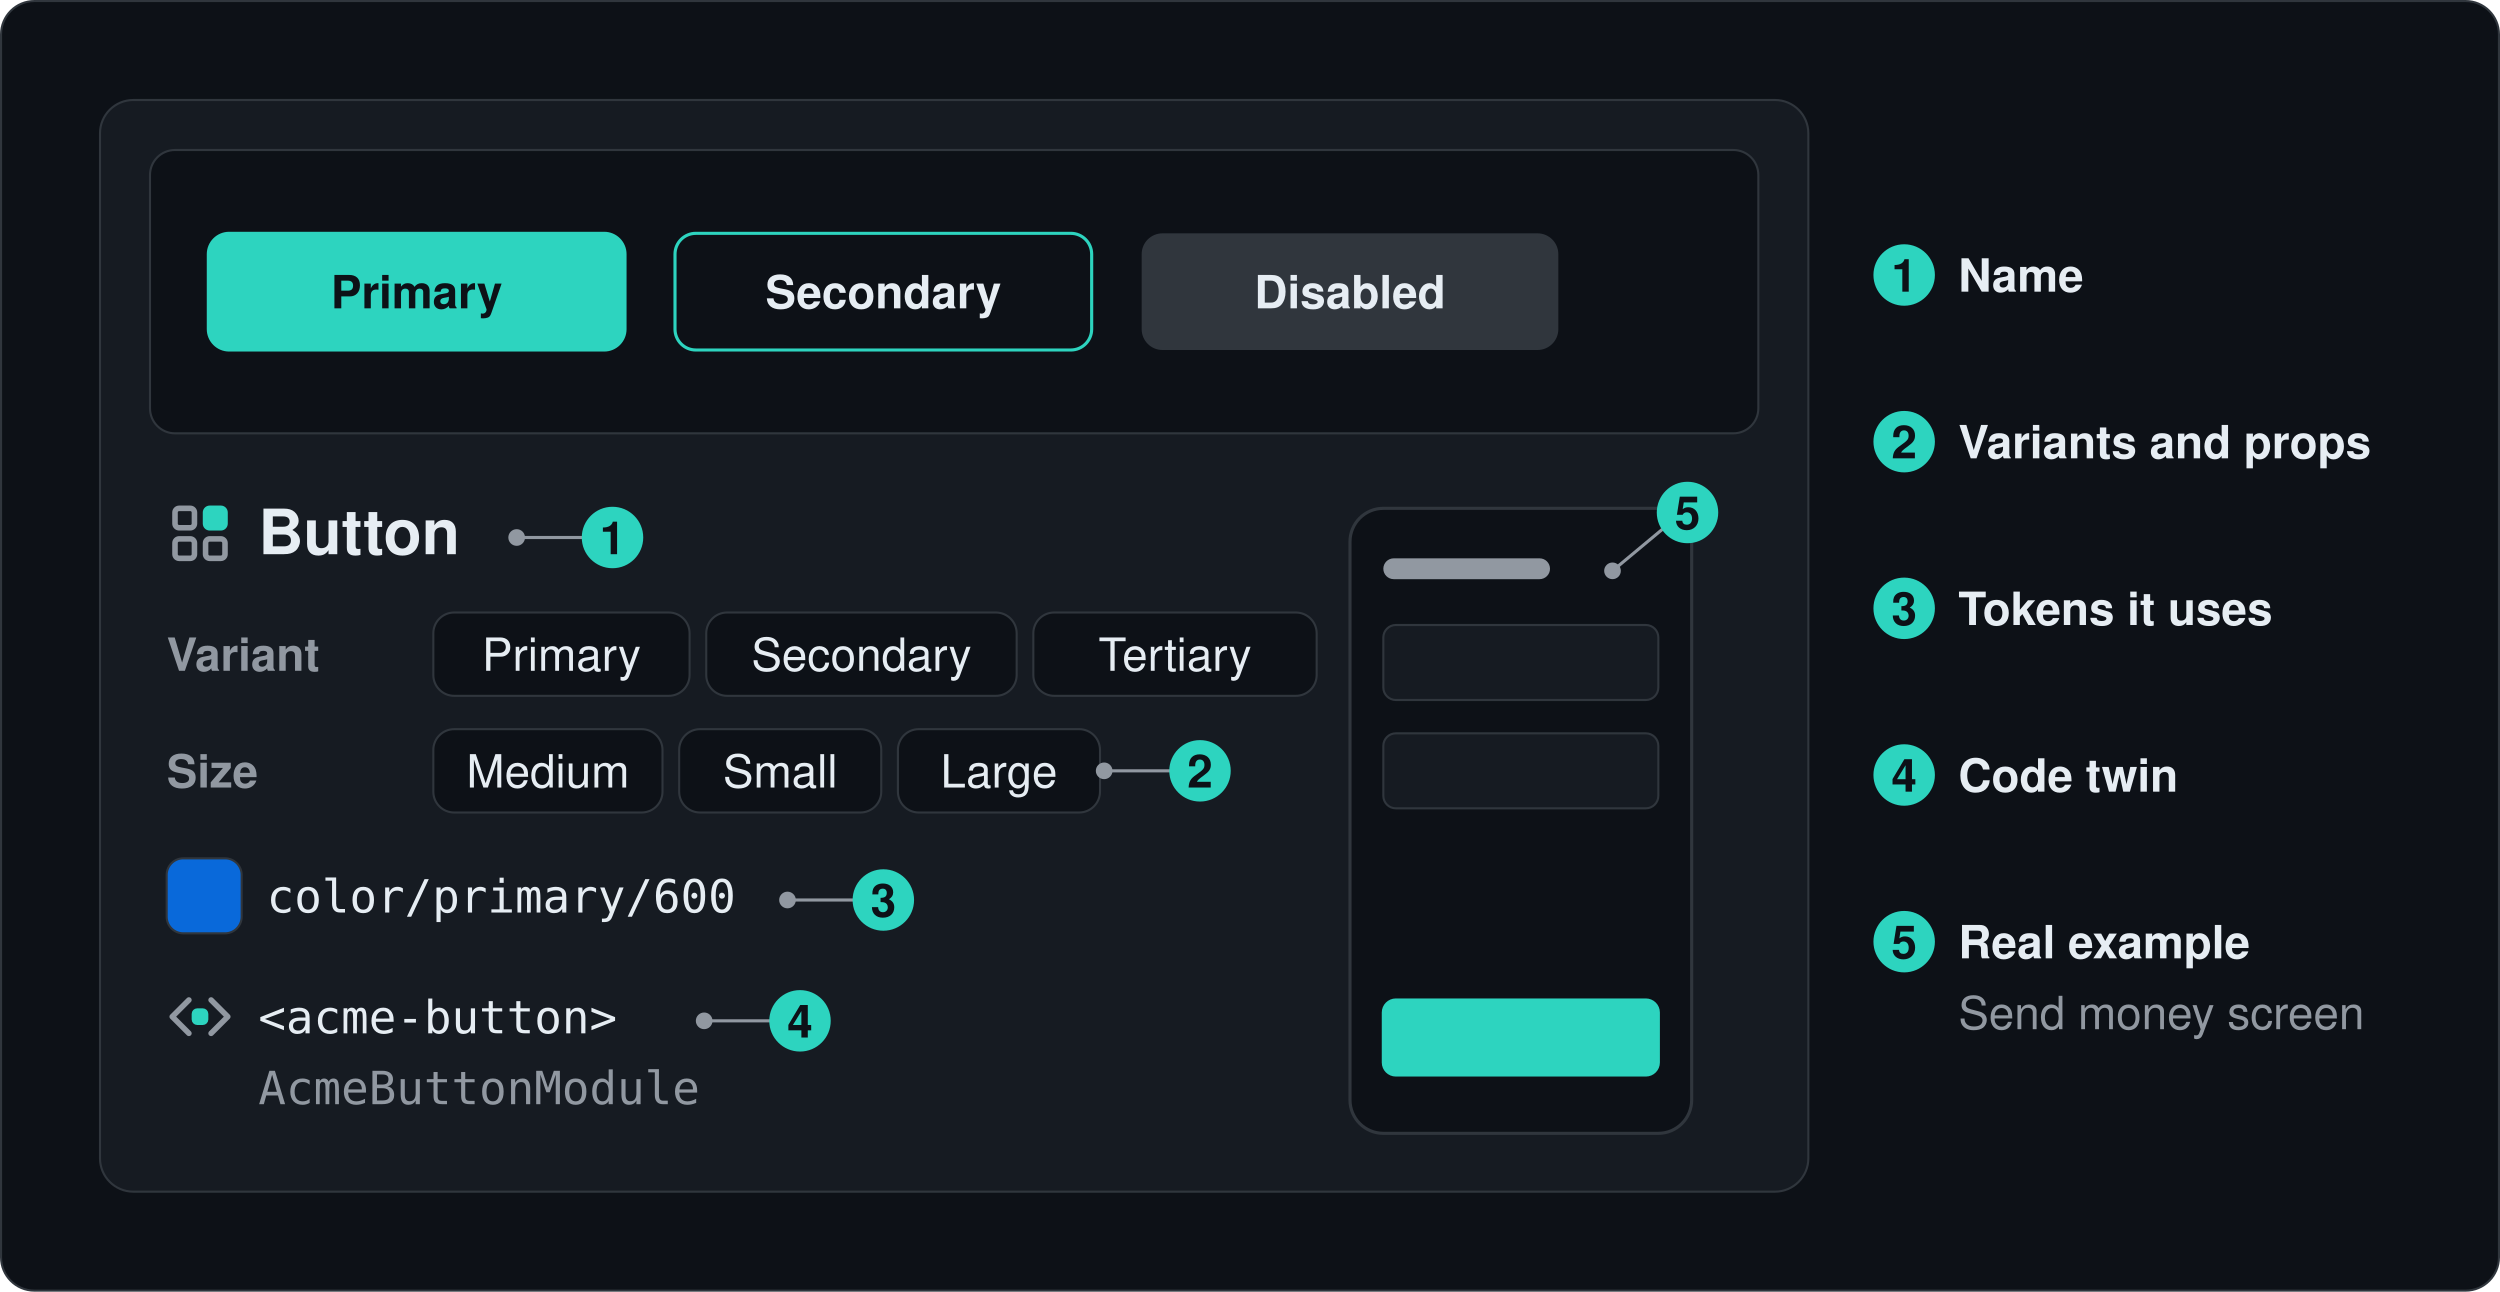
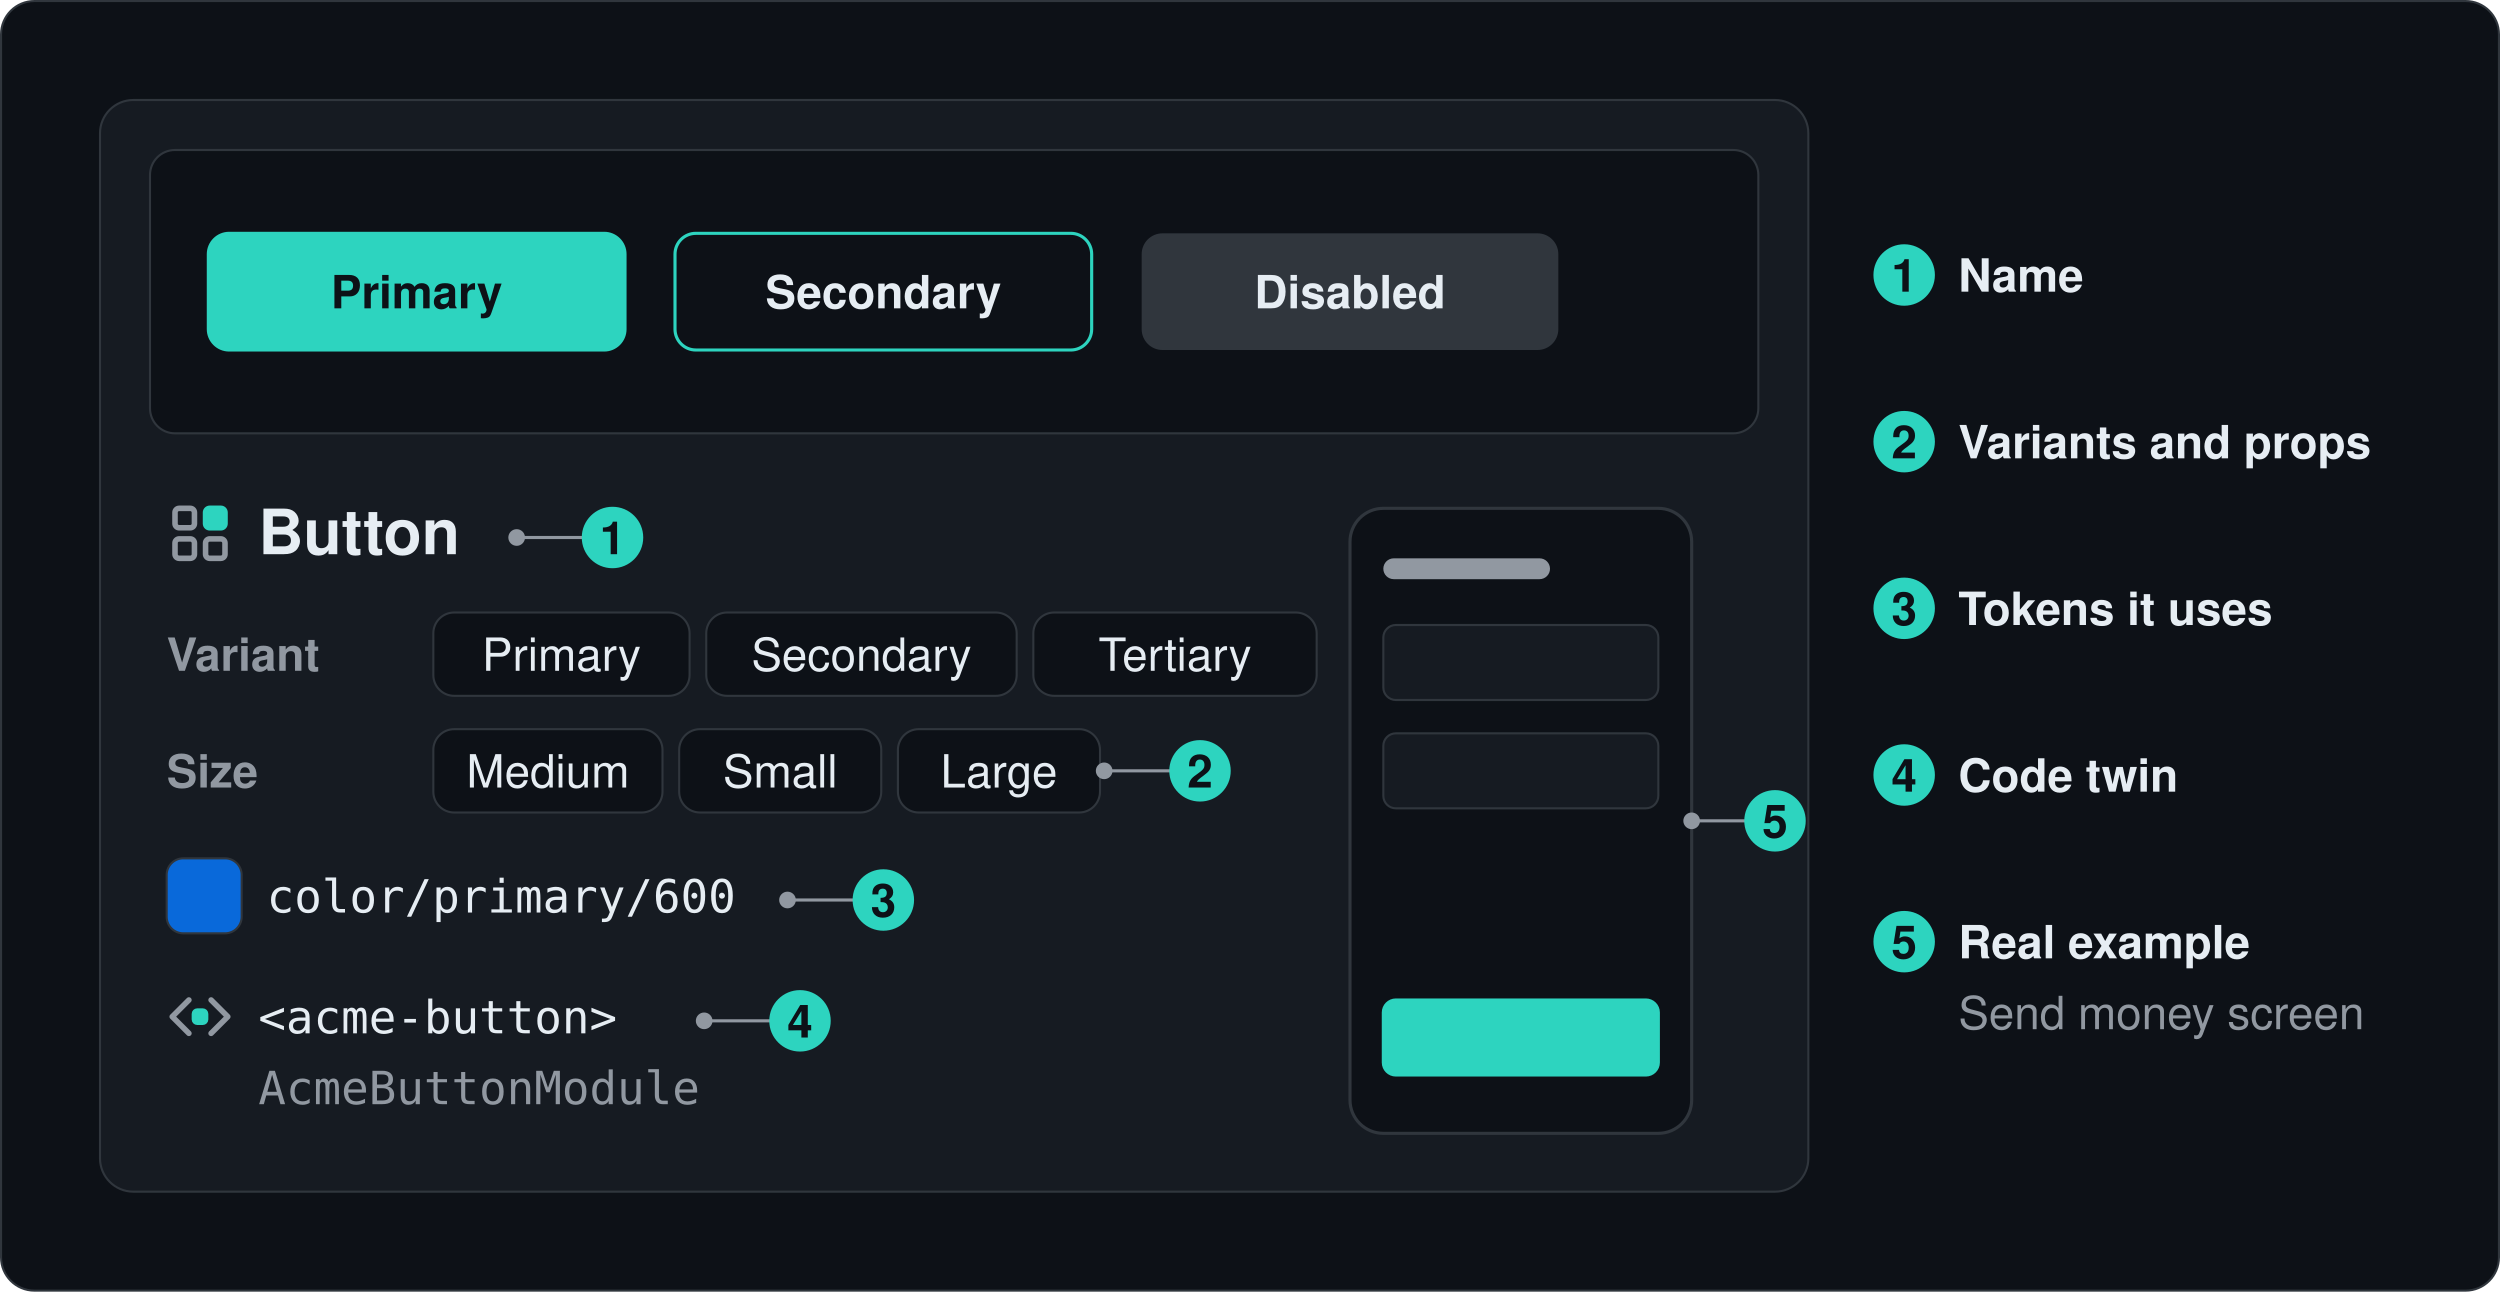
<svg xmlns="http://www.w3.org/2000/svg" width="1200" height="620" viewBox="0 0 1200 620" role="img" aria-labelledby="t d">
  <rect x="0.5" y="0.5" width="1199" height="619" rx="16" fill="#0D1117" stroke="#30363D" stroke-width="1" />
  <rect x="48" y="48" width="820" height="524" rx="16" fill="#161B22" stroke="#30363D" stroke-width="1" />
  <rect x="72" y="72" width="772" height="136" rx="12" fill="#0D1117" stroke="#30363D" stroke-width="1" />
  <rect x="100" y="112" width="200" height="56" rx="10" fill="#2DD4BF" stroke="#2DD4BF" stroke-width="1.5" />
  <text x="200" y="148" font-family="-apple-system,'Segoe UI',Helvetica,Arial,sans-serif" font-size="22" font-weight="700" fill="#0D1117" text-anchor="middle">Primary</text>
  <rect x="324" y="112" width="200" height="56" rx="10" fill="#0D1117" stroke="#2DD4BF" stroke-width="1.5" />
  <text x="424" y="148" font-family="-apple-system,'Segoe UI',Helvetica,Arial,sans-serif" font-size="22" font-weight="700" fill="#E6EDF3" text-anchor="middle">Secondary</text>
  <rect x="548" y="112" width="200" height="56" rx="10" fill="#30363D" />
  <text x="648" y="148" font-family="-apple-system,'Segoe UI',Helvetica,Arial,sans-serif" font-size="22" font-weight="700" fill="#E6EDF3" text-anchor="middle">Disabled</text>
  <g transform="translate(80 240) scale(1.333333)" fill="none" stroke="#9198A1" stroke-width="2" stroke-linecap="round" stroke-linejoin="round">
    <rect x="3" y="3" width="7" height="7" rx="1.5" />
    <rect x="14" y="3" width="7" height="7" rx="1.5" fill="#2DD4BF" stroke="#2DD4BF" />
    <rect x="3" y="14" width="7" height="7" rx="1.5" />
    <rect x="14" y="14" width="7" height="7" rx="1.5" />
  </g>
  <text x="124" y="266" font-family="-apple-system,'Segoe UI',Helvetica,Arial,sans-serif" font-size="30" font-weight="700" fill="#E6EDF3" text-anchor="start">Button</text>
  <text x="80" y="322" font-family="-apple-system,'Segoe UI',Helvetica,Arial,sans-serif" font-size="22" font-weight="600" fill="#9198A1" text-anchor="start">Variant</text>
  <rect x="208" y="294" width="123" height="40" rx="10" fill="#0D1117" stroke="#30363D" stroke-width="1" />
  <text x="269.5" y="322" font-family="-apple-system,'Segoe UI',Helvetica,Arial,sans-serif" font-size="22" font-weight="400" fill="#E6EDF3" text-anchor="middle">Primary</text>
  <rect x="339" y="294" width="149" height="40" rx="10" fill="#0D1117" stroke="#30363D" stroke-width="1" />
  <text x="413.5" y="322" font-family="-apple-system,'Segoe UI',Helvetica,Arial,sans-serif" font-size="22" font-weight="400" fill="#E6EDF3" text-anchor="middle">Secondary</text>
  <rect x="496" y="294" width="136" height="40" rx="10" fill="#0D1117" stroke="#30363D" stroke-width="1" />
  <text x="564.0" y="322" font-family="-apple-system,'Segoe UI',Helvetica,Arial,sans-serif" font-size="22" font-weight="400" fill="#E6EDF3" text-anchor="middle">Tertiary</text>
  <text x="80" y="378" font-family="-apple-system,'Segoe UI',Helvetica,Arial,sans-serif" font-size="22" font-weight="600" fill="#9198A1" text-anchor="start">Size</text>
  <rect x="208" y="350" width="110" height="40" rx="10" fill="#0D1117" stroke="#30363D" stroke-width="1" />
  <text x="263.0" y="378" font-family="-apple-system,'Segoe UI',Helvetica,Arial,sans-serif" font-size="22" font-weight="400" fill="#E6EDF3" text-anchor="middle">Medium</text>
  <rect x="326" y="350" width="97" height="40" rx="10" fill="#0D1117" stroke="#30363D" stroke-width="1" />
  <text x="374.5" y="378" font-family="-apple-system,'Segoe UI',Helvetica,Arial,sans-serif" font-size="22" font-weight="400" fill="#E6EDF3" text-anchor="middle">Small</text>
  <rect x="431" y="350" width="97" height="40" rx="10" fill="#0D1117" stroke="#30363D" stroke-width="1" />
  <text x="479.5" y="378" font-family="-apple-system,'Segoe UI',Helvetica,Arial,sans-serif" font-size="22" font-weight="400" fill="#E6EDF3" text-anchor="middle">Large</text>
  <rect x="80" y="412" width="36" height="36" rx="8" fill="#0969DA" stroke="#30363D" stroke-width="1" />
  <text x="128" y="438" font-family="ui-monospace,SFMono-Regular,Menlo,monospace" font-size="22" font-weight="400" fill="#E6EDF3" text-anchor="start">color/primary/600</text>
  <g transform="translate(80 472) scale(1.333333)" fill="none" stroke="#9198A1" stroke-width="2" stroke-linecap="round" stroke-linejoin="round">
    <polyline points="8 6 2 12 8 18" />
    <polyline points="16 6 22 12 16 18" />
    <rect x="10" y="10" width="4" height="4" rx="1" fill="#2DD4BF" stroke="#2DD4BF" />
  </g>
  <text x="124" y="496" font-family="ui-monospace,SFMono-Regular,Menlo,monospace" font-size="22" font-weight="400" fill="#E6EDF3" text-anchor="start">&lt;acme-button&gt;</text>
  <text x="124" y="530" font-family="ui-monospace,SFMono-Regular,Menlo,monospace" font-size="22" font-weight="400" fill="#9198A1" text-anchor="start">AcmeButtonModule</text>
  <rect x="648" y="244" width="164" height="300" rx="16" fill="#0D1117" stroke="#30363D" stroke-width="1.5" />
  <rect x="664" y="268" width="80" height="10" rx="5" fill="#9198A1" />
  <rect x="664" y="300" width="132" height="36" rx="6" fill="#161B22" stroke="#30363D" stroke-width="1" />
  <rect x="664" y="352" width="132" height="36" rx="6" fill="#161B22" stroke="#30363D" stroke-width="1" />
  <rect x="664" y="480" width="132" height="36" rx="6" fill="#2DD4BF" stroke="#2DD4BF" stroke-width="1.5" />
  <path d="M280 258 L248 258" stroke="#9198A1" stroke-width="1.5" fill="none" />
  <circle cx="248" cy="258" r="4" fill="#9198A1" />
  <g>
    <circle cx="294" cy="258" r="14" fill="#2DD4BF" stroke="#2DD4BF" stroke-width="1.5" />
    <text x="294" y="266" font-family="-apple-system,'Segoe UI',Helvetica,Arial,sans-serif" font-size="22" font-weight="700" fill="#0D1117" text-anchor="middle">1</text>
  </g>
  <path d="M562 370 L530 370" stroke="#9198A1" stroke-width="1.5" fill="none" />
  <circle cx="530" cy="370" r="4" fill="#9198A1" />
  <g>
    <circle cx="576" cy="370" r="14" fill="#2DD4BF" stroke="#2DD4BF" stroke-width="1.5" />
    <text x="576" y="378" font-family="-apple-system,'Segoe UI',Helvetica,Arial,sans-serif" font-size="22" font-weight="700" fill="#0D1117" text-anchor="middle">2</text>
  </g>
  <path d="M410 432 L378 432" stroke="#9198A1" stroke-width="1.5" fill="none" />
  <circle cx="378" cy="432" r="4" fill="#9198A1" />
  <g>
    <circle cx="424" cy="432" r="14" fill="#2DD4BF" stroke="#2DD4BF" stroke-width="1.5" />
    <text x="424" y="440" font-family="-apple-system,'Segoe UI',Helvetica,Arial,sans-serif" font-size="22" font-weight="700" fill="#0D1117" text-anchor="middle">3</text>
  </g>
  <path d="M370 490 L338 490" stroke="#9198A1" stroke-width="1.5" fill="none" />
  <circle cx="338" cy="490" r="4" fill="#9198A1" />
  <g>
    <circle cx="384" cy="490" r="14" fill="#2DD4BF" stroke="#2DD4BF" stroke-width="1.5" />
    <text x="384" y="498" font-family="-apple-system,'Segoe UI',Helvetica,Arial,sans-serif" font-size="22" font-weight="700" fill="#0D1117" text-anchor="middle">4</text>
  </g>
-   <path d="M798 254 L774 274" stroke="#9198A1" stroke-width="1.5" fill="none" />
-   <circle cx="774" cy="274" r="4" fill="#9198A1" />
+   <path d="M838 394 L812 394" stroke="#9198A1" stroke-width="1.5" fill="none" />
+   <circle cx="812" cy="394" r="4" fill="#9198A1" />
  <g>
-     <circle cx="810" cy="246" r="14" fill="#2DD4BF" stroke="#2DD4BF" stroke-width="1.5" />
-     <text x="810" y="254" font-family="-apple-system,'Segoe UI',Helvetica,Arial,sans-serif" font-size="22" font-weight="700" fill="#0D1117" text-anchor="middle">5</text>
+     <circle cx="852" cy="394" r="14" fill="#2DD4BF" stroke="#2DD4BF" stroke-width="1.5" />
+     <text x="852" y="402" font-family="-apple-system,'Segoe UI',Helvetica,Arial,sans-serif" font-size="22" font-weight="700" fill="#0D1117" text-anchor="middle">5</text>
  </g>
  <g>
    <circle cx="914" cy="132" r="14" fill="#2DD4BF" stroke="#2DD4BF" stroke-width="1.5" />
    <text x="914" y="140" font-family="-apple-system,'Segoe UI',Helvetica,Arial,sans-serif" font-size="22" font-weight="700" fill="#0D1117" text-anchor="middle">1</text>
  </g>
  <text x="940" y="140" font-family="-apple-system,'Segoe UI',Helvetica,Arial,sans-serif" font-size="22" font-weight="600" fill="#E6EDF3" text-anchor="start">Name</text>
  <g>
    <circle cx="914" cy="212" r="14" fill="#2DD4BF" stroke="#2DD4BF" stroke-width="1.5" />
    <text x="914" y="220" font-family="-apple-system,'Segoe UI',Helvetica,Arial,sans-serif" font-size="22" font-weight="700" fill="#0D1117" text-anchor="middle">2</text>
  </g>
  <text x="940" y="220" font-family="-apple-system,'Segoe UI',Helvetica,Arial,sans-serif" font-size="22" font-weight="600" fill="#E6EDF3" text-anchor="start">Variants and props</text>
  <g>
    <circle cx="914" cy="292" r="14" fill="#2DD4BF" stroke="#2DD4BF" stroke-width="1.5" />
    <text x="914" y="300" font-family="-apple-system,'Segoe UI',Helvetica,Arial,sans-serif" font-size="22" font-weight="700" fill="#0D1117" text-anchor="middle">3</text>
  </g>
  <text x="940" y="300" font-family="-apple-system,'Segoe UI',Helvetica,Arial,sans-serif" font-size="22" font-weight="600" fill="#E6EDF3" text-anchor="start">Tokens it uses</text>
  <g>
    <circle cx="914" cy="372" r="14" fill="#2DD4BF" stroke="#2DD4BF" stroke-width="1.5" />
    <text x="914" y="380" font-family="-apple-system,'Segoe UI',Helvetica,Arial,sans-serif" font-size="22" font-weight="700" fill="#0D1117" text-anchor="middle">4</text>
  </g>
  <text x="940" y="380" font-family="-apple-system,'Segoe UI',Helvetica,Arial,sans-serif" font-size="22" font-weight="600" fill="#E6EDF3" text-anchor="start">Code twin</text>
  <g>
    <circle cx="914" cy="452" r="14" fill="#2DD4BF" stroke="#2DD4BF" stroke-width="1.5" />
    <text x="914" y="460" font-family="-apple-system,'Segoe UI',Helvetica,Arial,sans-serif" font-size="22" font-weight="700" fill="#0D1117" text-anchor="middle">5</text>
  </g>
  <text x="940" y="460" font-family="-apple-system,'Segoe UI',Helvetica,Arial,sans-serif" font-size="22" font-weight="600" fill="#E6EDF3" text-anchor="start">Real example</text>
  <text x="940" y="494" font-family="-apple-system,'Segoe UI',Helvetica,Arial,sans-serif" font-size="22" font-weight="400" fill="#9198A1" text-anchor="start">Send money screen</text>
</svg>
